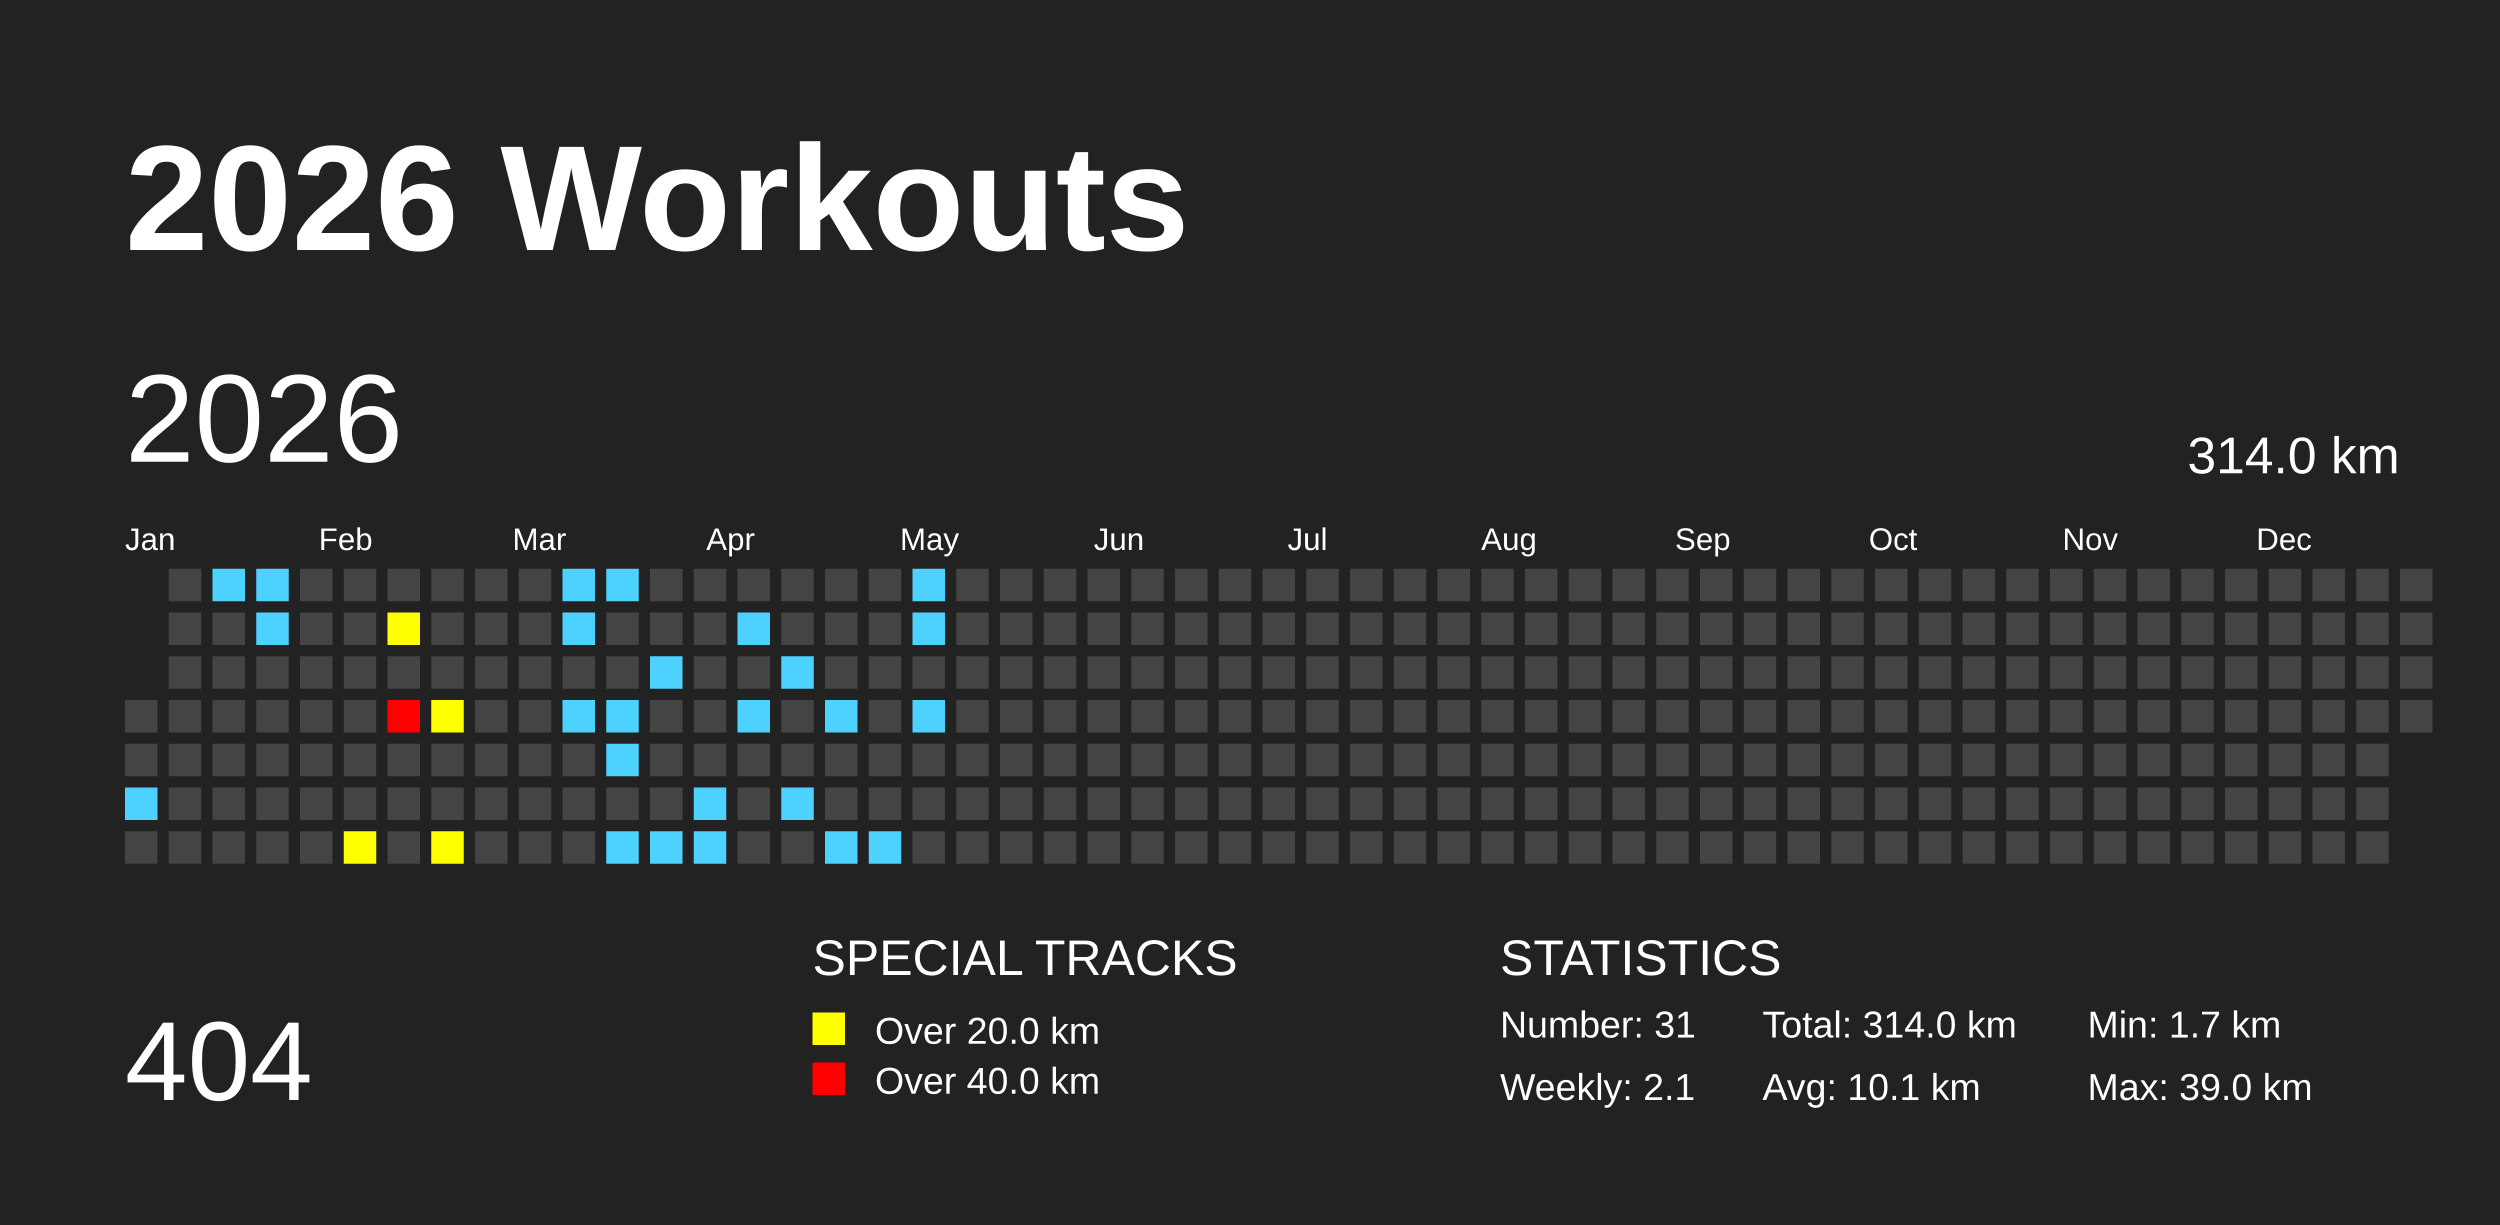
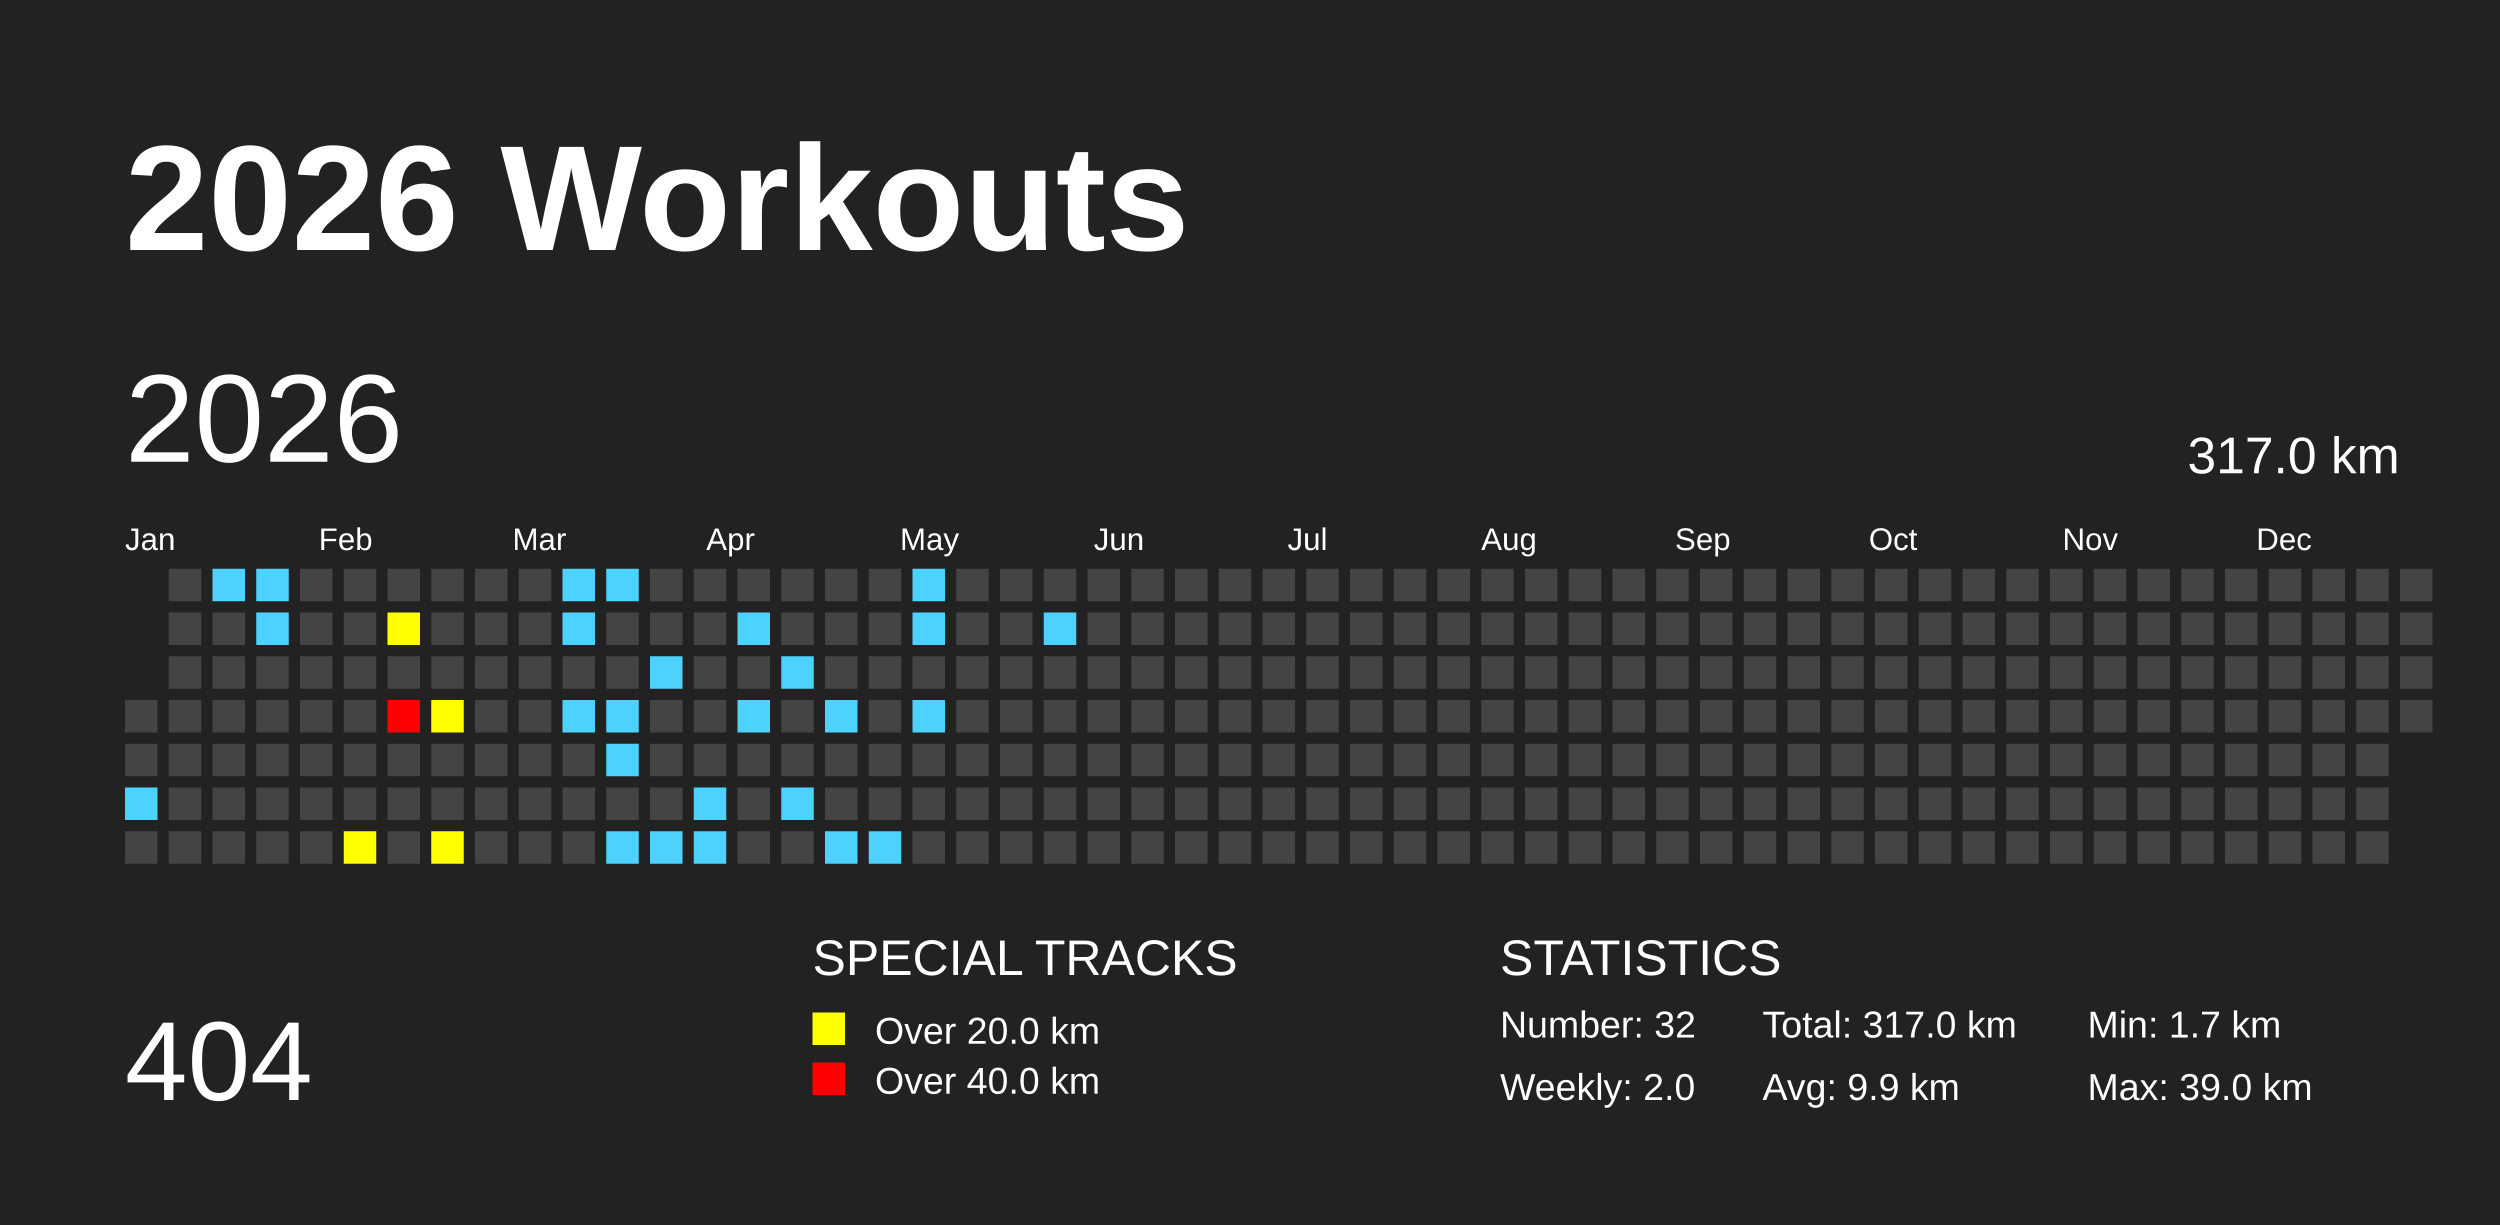
<svg xmlns="http://www.w3.org/2000/svg" baseProfile="full" height="98mm" version="1.1" viewBox="0,0,200,98" width="200mm">
  <defs />
  <rect fill="#222222" height="98" width="200" x="0" y="0" />
  <text fill="#FFFFFF" style="font-size:12px; font-family:Arial; font-weight:bold;" x="10" y="20">2026 Workouts</text>
  <text fill="#FFFFFF" style="font-size:9px; font-family:Arial" x="10" y="88">404</text>
  <text fill="#FFFFFF" style="font-size:4px; font-family:Arial" x="65" y="78">SPECIAL TRACKS</text>
  <rect fill="yellow" height="2.6" width="2.6" x="65" y="81" />
  <text fill="#FFFFFF" style="font-size:3px; font-family:Arial" x="70" y="83.5">Over 20.0 km</text>
  <rect fill="red" height="2.6" width="2.6" x="65" y="85" />
  <text fill="#FFFFFF" style="font-size:3px; font-family:Arial" x="70" y="87.5">Over 40.0 km</text>
  <text fill="#FFFFFF" style="font-size:4px; font-family:Arial" x="120" y="78">STATISTICS</text>
-   <text fill="#FFFFFF" style="font-size:3px; font-family:Arial" x="120" y="83">Number: 31</text>
-   <text fill="#FFFFFF" style="font-size:3px; font-family:Arial" x="120" y="88">Weekly: 2.1</text>
-   <text fill="#FFFFFF" style="font-size:3px; font-family:Arial" x="141" y="83">Total: 314.0 km</text>
-   <text fill="#FFFFFF" style="font-size:3px; font-family:Arial" x="141" y="88">Avg: 10.1 km</text>
+   <text fill="#FFFFFF" style="font-size:3px; font-family:Arial" x="120" y="83">Number: 32</text>
+   <text fill="#FFFFFF" style="font-size:3px; font-family:Arial" x="120" y="88">Weekly: 2.0</text>
+   <text fill="#FFFFFF" style="font-size:3px; font-family:Arial" x="141" y="83">Total: 317.0 km</text>
+   <text fill="#FFFFFF" style="font-size:3px; font-family:Arial" x="141" y="88">Avg: 9.9 km</text>
  <text fill="#FFFFFF" style="font-size:3px; font-family:Arial" x="167" y="83">Min: 1.7 km</text>
  <text fill="#FFFFFF" style="font-size:3px; font-family:Arial" x="167" y="88">Max: 39.0 km</text>
  <text dominant-baseline="hanging" fill="#FFFFFF" style="font-size:10.0px; font-family:Arial;" x="10" y="30">2026</text>
-   <text dominant-baseline="hanging" fill="#FFFFFF" style="font-size:4.125px; font-family:Arial;" x="175" y="35">314.0 km</text>
+   <text dominant-baseline="hanging" fill="#FFFFFF" style="font-size:4.125px; font-family:Arial;" x="175" y="35">317.0 km</text>
  <text fill="#FFFFFF" style="font-size:2.5px; font-family:Arial" x="10.0" y="44">Jan</text>
  <text fill="#FFFFFF" style="font-size:2.5px; font-family:Arial" x="25.5" y="44">Feb</text>
  <text fill="#FFFFFF" style="font-size:2.5px; font-family:Arial" x="41.0" y="44">Mar</text>
  <text fill="#FFFFFF" style="font-size:2.5px; font-family:Arial" x="56.5" y="44">Apr</text>
  <text fill="#FFFFFF" style="font-size:2.5px; font-family:Arial" x="72.0" y="44">May</text>
  <text fill="#FFFFFF" style="font-size:2.5px; font-family:Arial" x="87.5" y="44">Jun</text>
  <text fill="#FFFFFF" style="font-size:2.5px; font-family:Arial" x="103.0" y="44">Jul</text>
  <text fill="#FFFFFF" style="font-size:2.5px; font-family:Arial" x="118.5" y="44">Aug</text>
  <text fill="#FFFFFF" style="font-size:2.5px; font-family:Arial" x="134.0" y="44">Sep</text>
  <text fill="#FFFFFF" style="font-size:2.5px; font-family:Arial" x="149.5" y="44">Oct</text>
  <text fill="#FFFFFF" style="font-size:2.5px; font-family:Arial" x="165.0" y="44">Nov</text>
  <text fill="#FFFFFF" style="font-size:2.5px; font-family:Arial" x="180.5" y="44">Dec</text>
  <rect fill="#444444" height="2.6" width="2.6" x="10.0" y="56.0" />
  <rect fill="#444444" height="2.6" width="2.6" x="10.0" y="59.5" />
  <rect fill="#4DD2FF" height="2.6" width="2.6" x="10.0" y="63.0" />
  <rect fill="#444444" height="2.6" width="2.6" x="10.0" y="66.5" />
  <rect fill="#444444" height="2.6" width="2.6" x="13.5" y="45.5" />
  <rect fill="#444444" height="2.6" width="2.6" x="13.5" y="49.0" />
  <rect fill="#444444" height="2.6" width="2.6" x="13.5" y="52.5" />
  <rect fill="#444444" height="2.6" width="2.6" x="13.5" y="56.0" />
  <rect fill="#444444" height="2.6" width="2.6" x="13.5" y="59.5" />
  <rect fill="#444444" height="2.6" width="2.6" x="13.5" y="63.0" />
  <rect fill="#444444" height="2.6" width="2.6" x="13.5" y="66.5" />
  <rect fill="#4DD2FF" height="2.6" width="2.6" x="17.0" y="45.5" />
  <rect fill="#444444" height="2.6" width="2.6" x="17.0" y="49.0" />
  <rect fill="#444444" height="2.6" width="2.6" x="17.0" y="52.5" />
  <rect fill="#444444" height="2.6" width="2.6" x="17.0" y="56.0" />
  <rect fill="#444444" height="2.6" width="2.6" x="17.0" y="59.5" />
  <rect fill="#444444" height="2.6" width="2.6" x="17.0" y="63.0" />
  <rect fill="#444444" height="2.6" width="2.6" x="17.0" y="66.5" />
  <rect fill="#4DD2FF" height="2.6" width="2.6" x="20.5" y="45.5" />
  <rect fill="#4DD2FF" height="2.6" width="2.6" x="20.5" y="49.0" />
  <rect fill="#444444" height="2.6" width="2.6" x="20.5" y="52.5" />
  <rect fill="#444444" height="2.6" width="2.6" x="20.5" y="56.0" />
  <rect fill="#444444" height="2.6" width="2.6" x="20.5" y="59.5" />
  <rect fill="#444444" height="2.6" width="2.6" x="20.5" y="63.0" />
  <rect fill="#444444" height="2.6" width="2.6" x="20.5" y="66.5" />
  <rect fill="#444444" height="2.6" width="2.6" x="24.0" y="45.5" />
  <rect fill="#444444" height="2.6" width="2.6" x="24.0" y="49.0" />
  <rect fill="#444444" height="2.6" width="2.6" x="24.0" y="52.5" />
  <rect fill="#444444" height="2.6" width="2.6" x="24.0" y="56.0" />
  <rect fill="#444444" height="2.6" width="2.6" x="24.0" y="59.5" />
  <rect fill="#444444" height="2.6" width="2.6" x="24.0" y="63.0" />
  <rect fill="#444444" height="2.6" width="2.6" x="24.0" y="66.5" />
  <rect fill="#444444" height="2.6" width="2.6" x="27.5" y="45.5" />
  <rect fill="#444444" height="2.6" width="2.6" x="27.5" y="49.0" />
  <rect fill="#444444" height="2.6" width="2.6" x="27.5" y="52.5" />
  <rect fill="#444444" height="2.6" width="2.6" x="27.5" y="56.0" />
  <rect fill="#444444" height="2.6" width="2.6" x="27.5" y="59.5" />
  <rect fill="#444444" height="2.6" width="2.6" x="27.5" y="63.0" />
  <rect fill="yellow" height="2.6" width="2.6" x="27.5" y="66.5" />
  <rect fill="#444444" height="2.6" width="2.6" x="31.0" y="45.5" />
  <rect fill="yellow" height="2.6" width="2.6" x="31.0" y="49.0" />
  <rect fill="#444444" height="2.6" width="2.6" x="31.0" y="52.5" />
  <rect fill="red" height="2.6" width="2.6" x="31.0" y="56.0" />
  <rect fill="#444444" height="2.6" width="2.6" x="31.0" y="59.5" />
  <rect fill="#444444" height="2.6" width="2.6" x="31.0" y="63.0" />
  <rect fill="#444444" height="2.6" width="2.6" x="31.0" y="66.5" />
  <rect fill="#444444" height="2.6" width="2.6" x="34.5" y="45.5" />
  <rect fill="#444444" height="2.6" width="2.6" x="34.5" y="49.0" />
  <rect fill="#444444" height="2.6" width="2.6" x="34.5" y="52.5" />
  <rect fill="yellow" height="2.6" width="2.6" x="34.5" y="56.0" />
  <rect fill="#444444" height="2.6" width="2.6" x="34.5" y="59.5" />
  <rect fill="#444444" height="2.6" width="2.6" x="34.5" y="63.0" />
  <rect fill="yellow" height="2.6" width="2.6" x="34.5" y="66.5" />
  <rect fill="#444444" height="2.6" width="2.6" x="38.0" y="45.5" />
  <rect fill="#444444" height="2.6" width="2.6" x="38.0" y="49.0" />
  <rect fill="#444444" height="2.6" width="2.6" x="38.0" y="52.5" />
  <rect fill="#444444" height="2.6" width="2.6" x="38.0" y="56.0" />
  <rect fill="#444444" height="2.6" width="2.6" x="38.0" y="59.5" />
  <rect fill="#444444" height="2.6" width="2.6" x="38.0" y="63.0" />
  <rect fill="#444444" height="2.6" width="2.6" x="38.0" y="66.5" />
  <rect fill="#444444" height="2.6" width="2.6" x="41.5" y="45.5" />
  <rect fill="#444444" height="2.6" width="2.6" x="41.5" y="49.0" />
  <rect fill="#444444" height="2.6" width="2.6" x="41.5" y="52.5" />
  <rect fill="#444444" height="2.6" width="2.6" x="41.5" y="56.0" />
  <rect fill="#444444" height="2.6" width="2.6" x="41.5" y="59.5" />
  <rect fill="#444444" height="2.6" width="2.6" x="41.5" y="63.0" />
  <rect fill="#444444" height="2.6" width="2.6" x="41.5" y="66.5" />
  <rect fill="#4DD2FF" height="2.6" width="2.6" x="45.0" y="45.5" />
  <rect fill="#4DD2FF" height="2.6" width="2.6" x="45.0" y="49.0" />
  <rect fill="#444444" height="2.6" width="2.6" x="45.0" y="52.5" />
  <rect fill="#4DD2FF" height="2.6" width="2.6" x="45.0" y="56.0" />
  <rect fill="#444444" height="2.6" width="2.6" x="45.0" y="59.5" />
  <rect fill="#444444" height="2.6" width="2.6" x="45.0" y="63.0" />
  <rect fill="#444444" height="2.6" width="2.6" x="45.0" y="66.5" />
  <rect fill="#4DD2FF" height="2.6" width="2.6" x="48.5" y="45.5" />
  <rect fill="#444444" height="2.6" width="2.6" x="48.5" y="49.0" />
  <rect fill="#444444" height="2.6" width="2.6" x="48.5" y="52.5" />
  <rect fill="#4DD2FF" height="2.6" width="2.6" x="48.5" y="56.0" />
  <rect fill="#4DD2FF" height="2.6" width="2.6" x="48.5" y="59.5" />
  <rect fill="#444444" height="2.6" width="2.6" x="48.5" y="63.0" />
  <rect fill="#4DD2FF" height="2.6" width="2.6" x="48.5" y="66.5" />
  <rect fill="#444444" height="2.6" width="2.6" x="52.0" y="45.5" />
  <rect fill="#444444" height="2.6" width="2.6" x="52.0" y="49.0" />
  <rect fill="#4DD2FF" height="2.6" width="2.6" x="52.0" y="52.5" />
  <rect fill="#444444" height="2.6" width="2.6" x="52.0" y="56.0" />
  <rect fill="#444444" height="2.6" width="2.6" x="52.0" y="59.5" />
  <rect fill="#444444" height="2.6" width="2.6" x="52.0" y="63.0" />
  <rect fill="#4DD2FF" height="2.6" width="2.6" x="52.0" y="66.5" />
  <rect fill="#444444" height="2.6" width="2.6" x="55.5" y="45.5" />
  <rect fill="#444444" height="2.6" width="2.6" x="55.5" y="49.0" />
  <rect fill="#444444" height="2.6" width="2.6" x="55.5" y="52.5" />
  <rect fill="#444444" height="2.6" width="2.6" x="55.5" y="56.0" />
  <rect fill="#444444" height="2.6" width="2.6" x="55.5" y="59.5" />
  <rect fill="#4DD2FF" height="2.6" width="2.6" x="55.5" y="63.0" />
  <rect fill="#4DD2FF" height="2.6" width="2.6" x="55.5" y="66.5" />
  <rect fill="#444444" height="2.6" width="2.6" x="59.0" y="45.5" />
  <rect fill="#4DD2FF" height="2.6" width="2.6" x="59.0" y="49.0" />
  <rect fill="#444444" height="2.6" width="2.6" x="59.0" y="52.5" />
  <rect fill="#4DD2FF" height="2.6" width="2.6" x="59.0" y="56.0" />
  <rect fill="#444444" height="2.6" width="2.6" x="59.0" y="59.5" />
  <rect fill="#444444" height="2.6" width="2.6" x="59.0" y="63.0" />
  <rect fill="#444444" height="2.6" width="2.6" x="59.0" y="66.5" />
  <rect fill="#444444" height="2.6" width="2.6" x="62.5" y="45.5" />
  <rect fill="#444444" height="2.6" width="2.6" x="62.5" y="49.0" />
  <rect fill="#4DD2FF" height="2.6" width="2.6" x="62.5" y="52.5" />
  <rect fill="#444444" height="2.6" width="2.6" x="62.5" y="56.0" />
  <rect fill="#444444" height="2.6" width="2.6" x="62.5" y="59.5" />
  <rect fill="#4DD2FF" height="2.6" width="2.6" x="62.5" y="63.0" />
  <rect fill="#444444" height="2.6" width="2.6" x="62.5" y="66.5" />
  <rect fill="#444444" height="2.6" width="2.6" x="66.0" y="45.5" />
  <rect fill="#444444" height="2.6" width="2.6" x="66.0" y="49.0" />
  <rect fill="#444444" height="2.6" width="2.6" x="66.0" y="52.5" />
  <rect fill="#4DD2FF" height="2.6" width="2.6" x="66.0" y="56.0" />
  <rect fill="#444444" height="2.6" width="2.6" x="66.0" y="59.5" />
  <rect fill="#444444" height="2.6" width="2.6" x="66.0" y="63.0" />
  <rect fill="#4DD2FF" height="2.6" width="2.6" x="66.0" y="66.5" />
  <rect fill="#444444" height="2.6" width="2.6" x="69.5" y="45.5" />
  <rect fill="#444444" height="2.6" width="2.6" x="69.5" y="49.0" />
  <rect fill="#444444" height="2.6" width="2.6" x="69.5" y="52.5" />
  <rect fill="#444444" height="2.6" width="2.6" x="69.5" y="56.0" />
  <rect fill="#444444" height="2.6" width="2.6" x="69.5" y="59.5" />
  <rect fill="#444444" height="2.6" width="2.6" x="69.5" y="63.0" />
  <rect fill="#4DD2FF" height="2.6" width="2.6" x="69.5" y="66.5" />
  <rect fill="#4DD2FF" height="2.6" width="2.6" x="73.0" y="45.5" />
  <rect fill="#4DD2FF" height="2.6" width="2.6" x="73.0" y="49.0" />
  <rect fill="#444444" height="2.6" width="2.6" x="73.0" y="52.5" />
  <rect fill="#4DD2FF" height="2.6" width="2.6" x="73.0" y="56.0" />
  <rect fill="#444444" height="2.6" width="2.6" x="73.0" y="59.5" />
  <rect fill="#444444" height="2.6" width="2.6" x="73.0" y="63.0" />
  <rect fill="#444444" height="2.6" width="2.6" x="73.0" y="66.5" />
  <rect fill="#444444" height="2.6" width="2.6" x="76.5" y="45.5" />
  <rect fill="#444444" height="2.6" width="2.6" x="76.5" y="49.0" />
  <rect fill="#444444" height="2.6" width="2.6" x="76.5" y="52.5" />
  <rect fill="#444444" height="2.6" width="2.6" x="76.5" y="56.0" />
  <rect fill="#444444" height="2.6" width="2.6" x="76.5" y="59.5" />
  <rect fill="#444444" height="2.6" width="2.6" x="76.5" y="63.0" />
  <rect fill="#444444" height="2.6" width="2.6" x="76.5" y="66.5" />
  <rect fill="#444444" height="2.6" width="2.6" x="80.0" y="45.5" />
  <rect fill="#444444" height="2.6" width="2.6" x="80.0" y="49.0" />
  <rect fill="#444444" height="2.6" width="2.6" x="80.0" y="52.5" />
  <rect fill="#444444" height="2.6" width="2.6" x="80.0" y="56.0" />
  <rect fill="#444444" height="2.6" width="2.6" x="80.0" y="59.5" />
  <rect fill="#444444" height="2.6" width="2.6" x="80.0" y="63.0" />
  <rect fill="#444444" height="2.6" width="2.6" x="80.0" y="66.5" />
  <rect fill="#444444" height="2.6" width="2.6" x="83.5" y="45.5" />
-   <rect fill="#444444" height="2.6" width="2.6" x="83.5" y="49.0" />
+   <rect fill="#4DD2FF" height="2.6" width="2.6" x="83.5" y="49.0" />
  <rect fill="#444444" height="2.6" width="2.6" x="83.5" y="52.5" />
  <rect fill="#444444" height="2.6" width="2.6" x="83.5" y="56.0" />
  <rect fill="#444444" height="2.6" width="2.6" x="83.5" y="59.5" />
  <rect fill="#444444" height="2.6" width="2.6" x="83.5" y="63.0" />
  <rect fill="#444444" height="2.6" width="2.6" x="83.5" y="66.5" />
  <rect fill="#444444" height="2.6" width="2.6" x="87.0" y="45.5" />
  <rect fill="#444444" height="2.6" width="2.6" x="87.0" y="49.0" />
  <rect fill="#444444" height="2.6" width="2.6" x="87.0" y="52.5" />
  <rect fill="#444444" height="2.6" width="2.6" x="87.0" y="56.0" />
  <rect fill="#444444" height="2.6" width="2.6" x="87.0" y="59.5" />
  <rect fill="#444444" height="2.6" width="2.6" x="87.0" y="63.0" />
  <rect fill="#444444" height="2.6" width="2.6" x="87.0" y="66.5" />
  <rect fill="#444444" height="2.6" width="2.6" x="90.5" y="45.5" />
  <rect fill="#444444" height="2.6" width="2.6" x="90.5" y="49.0" />
  <rect fill="#444444" height="2.6" width="2.6" x="90.5" y="52.5" />
  <rect fill="#444444" height="2.6" width="2.6" x="90.5" y="56.0" />
  <rect fill="#444444" height="2.6" width="2.6" x="90.5" y="59.5" />
  <rect fill="#444444" height="2.6" width="2.6" x="90.5" y="63.0" />
  <rect fill="#444444" height="2.6" width="2.6" x="90.5" y="66.5" />
  <rect fill="#444444" height="2.6" width="2.6" x="94.0" y="45.5" />
  <rect fill="#444444" height="2.6" width="2.6" x="94.0" y="49.0" />
  <rect fill="#444444" height="2.6" width="2.6" x="94.0" y="52.5" />
  <rect fill="#444444" height="2.6" width="2.6" x="94.0" y="56.0" />
  <rect fill="#444444" height="2.6" width="2.6" x="94.0" y="59.5" />
  <rect fill="#444444" height="2.6" width="2.6" x="94.0" y="63.0" />
  <rect fill="#444444" height="2.6" width="2.6" x="94.0" y="66.5" />
  <rect fill="#444444" height="2.6" width="2.6" x="97.5" y="45.5" />
  <rect fill="#444444" height="2.6" width="2.6" x="97.5" y="49.0" />
  <rect fill="#444444" height="2.6" width="2.6" x="97.5" y="52.5" />
  <rect fill="#444444" height="2.6" width="2.6" x="97.5" y="56.0" />
  <rect fill="#444444" height="2.6" width="2.6" x="97.5" y="59.5" />
  <rect fill="#444444" height="2.6" width="2.6" x="97.5" y="63.0" />
  <rect fill="#444444" height="2.6" width="2.6" x="97.5" y="66.5" />
  <rect fill="#444444" height="2.6" width="2.6" x="101.0" y="45.5" />
  <rect fill="#444444" height="2.6" width="2.6" x="101.0" y="49.0" />
  <rect fill="#444444" height="2.6" width="2.6" x="101.0" y="52.5" />
  <rect fill="#444444" height="2.6" width="2.6" x="101.0" y="56.0" />
  <rect fill="#444444" height="2.6" width="2.6" x="101.0" y="59.5" />
  <rect fill="#444444" height="2.6" width="2.6" x="101.0" y="63.0" />
  <rect fill="#444444" height="2.6" width="2.6" x="101.0" y="66.5" />
  <rect fill="#444444" height="2.6" width="2.6" x="104.5" y="45.5" />
  <rect fill="#444444" height="2.6" width="2.6" x="104.5" y="49.0" />
  <rect fill="#444444" height="2.6" width="2.6" x="104.5" y="52.5" />
  <rect fill="#444444" height="2.6" width="2.6" x="104.5" y="56.0" />
  <rect fill="#444444" height="2.6" width="2.6" x="104.5" y="59.5" />
  <rect fill="#444444" height="2.6" width="2.6" x="104.5" y="63.0" />
  <rect fill="#444444" height="2.6" width="2.6" x="104.5" y="66.5" />
  <rect fill="#444444" height="2.6" width="2.6" x="108.0" y="45.5" />
  <rect fill="#444444" height="2.6" width="2.6" x="108.0" y="49.0" />
  <rect fill="#444444" height="2.6" width="2.6" x="108.0" y="52.5" />
  <rect fill="#444444" height="2.6" width="2.6" x="108.0" y="56.0" />
  <rect fill="#444444" height="2.6" width="2.6" x="108.0" y="59.5" />
  <rect fill="#444444" height="2.6" width="2.6" x="108.0" y="63.0" />
  <rect fill="#444444" height="2.6" width="2.6" x="108.0" y="66.5" />
  <rect fill="#444444" height="2.6" width="2.6" x="111.5" y="45.5" />
  <rect fill="#444444" height="2.6" width="2.6" x="111.5" y="49.0" />
  <rect fill="#444444" height="2.6" width="2.6" x="111.5" y="52.5" />
  <rect fill="#444444" height="2.6" width="2.6" x="111.5" y="56.0" />
  <rect fill="#444444" height="2.6" width="2.6" x="111.5" y="59.5" />
  <rect fill="#444444" height="2.6" width="2.6" x="111.5" y="63.0" />
  <rect fill="#444444" height="2.6" width="2.6" x="111.5" y="66.5" />
  <rect fill="#444444" height="2.6" width="2.6" x="115.0" y="45.5" />
  <rect fill="#444444" height="2.6" width="2.6" x="115.0" y="49.0" />
  <rect fill="#444444" height="2.6" width="2.6" x="115.0" y="52.5" />
  <rect fill="#444444" height="2.6" width="2.6" x="115.0" y="56.0" />
  <rect fill="#444444" height="2.6" width="2.6" x="115.0" y="59.5" />
  <rect fill="#444444" height="2.6" width="2.6" x="115.0" y="63.0" />
  <rect fill="#444444" height="2.6" width="2.6" x="115.0" y="66.5" />
  <rect fill="#444444" height="2.6" width="2.6" x="118.5" y="45.5" />
  <rect fill="#444444" height="2.6" width="2.6" x="118.5" y="49.0" />
  <rect fill="#444444" height="2.6" width="2.6" x="118.5" y="52.5" />
  <rect fill="#444444" height="2.6" width="2.6" x="118.5" y="56.0" />
  <rect fill="#444444" height="2.6" width="2.6" x="118.5" y="59.5" />
  <rect fill="#444444" height="2.6" width="2.6" x="118.5" y="63.0" />
  <rect fill="#444444" height="2.6" width="2.6" x="118.5" y="66.5" />
  <rect fill="#444444" height="2.6" width="2.6" x="122.0" y="45.5" />
  <rect fill="#444444" height="2.6" width="2.6" x="122.0" y="49.0" />
  <rect fill="#444444" height="2.6" width="2.6" x="122.0" y="52.5" />
  <rect fill="#444444" height="2.6" width="2.6" x="122.0" y="56.0" />
  <rect fill="#444444" height="2.6" width="2.6" x="122.0" y="59.5" />
  <rect fill="#444444" height="2.6" width="2.6" x="122.0" y="63.0" />
  <rect fill="#444444" height="2.6" width="2.6" x="122.0" y="66.5" />
  <rect fill="#444444" height="2.6" width="2.6" x="125.5" y="45.5" />
  <rect fill="#444444" height="2.6" width="2.6" x="125.5" y="49.0" />
  <rect fill="#444444" height="2.6" width="2.6" x="125.5" y="52.5" />
  <rect fill="#444444" height="2.6" width="2.6" x="125.5" y="56.0" />
  <rect fill="#444444" height="2.6" width="2.6" x="125.5" y="59.5" />
  <rect fill="#444444" height="2.6" width="2.6" x="125.5" y="63.0" />
  <rect fill="#444444" height="2.6" width="2.6" x="125.5" y="66.5" />
  <rect fill="#444444" height="2.6" width="2.6" x="129.0" y="45.5" />
  <rect fill="#444444" height="2.6" width="2.6" x="129.0" y="49.0" />
  <rect fill="#444444" height="2.6" width="2.6" x="129.0" y="52.5" />
  <rect fill="#444444" height="2.6" width="2.6" x="129.0" y="56.0" />
  <rect fill="#444444" height="2.6" width="2.6" x="129.0" y="59.5" />
  <rect fill="#444444" height="2.6" width="2.6" x="129.0" y="63.0" />
  <rect fill="#444444" height="2.6" width="2.6" x="129.0" y="66.5" />
  <rect fill="#444444" height="2.6" width="2.6" x="132.5" y="45.5" />
  <rect fill="#444444" height="2.6" width="2.6" x="132.5" y="49.0" />
  <rect fill="#444444" height="2.6" width="2.6" x="132.5" y="52.5" />
  <rect fill="#444444" height="2.6" width="2.6" x="132.5" y="56.0" />
  <rect fill="#444444" height="2.6" width="2.6" x="132.5" y="59.5" />
  <rect fill="#444444" height="2.6" width="2.6" x="132.5" y="63.0" />
  <rect fill="#444444" height="2.6" width="2.6" x="132.5" y="66.5" />
  <rect fill="#444444" height="2.6" width="2.6" x="136.0" y="45.5" />
  <rect fill="#444444" height="2.6" width="2.6" x="136.0" y="49.0" />
  <rect fill="#444444" height="2.6" width="2.6" x="136.0" y="52.5" />
  <rect fill="#444444" height="2.6" width="2.6" x="136.0" y="56.0" />
  <rect fill="#444444" height="2.6" width="2.6" x="136.0" y="59.5" />
  <rect fill="#444444" height="2.6" width="2.6" x="136.0" y="63.0" />
  <rect fill="#444444" height="2.6" width="2.6" x="136.0" y="66.5" />
  <rect fill="#444444" height="2.6" width="2.6" x="139.5" y="45.5" />
  <rect fill="#444444" height="2.6" width="2.6" x="139.5" y="49.0" />
  <rect fill="#444444" height="2.6" width="2.6" x="139.5" y="52.5" />
  <rect fill="#444444" height="2.6" width="2.6" x="139.5" y="56.0" />
  <rect fill="#444444" height="2.6" width="2.6" x="139.5" y="59.5" />
  <rect fill="#444444" height="2.6" width="2.6" x="139.5" y="63.0" />
  <rect fill="#444444" height="2.6" width="2.6" x="139.5" y="66.5" />
  <rect fill="#444444" height="2.6" width="2.6" x="143.0" y="45.5" />
  <rect fill="#444444" height="2.6" width="2.6" x="143.0" y="49.0" />
  <rect fill="#444444" height="2.6" width="2.6" x="143.0" y="52.5" />
  <rect fill="#444444" height="2.6" width="2.6" x="143.0" y="56.0" />
  <rect fill="#444444" height="2.6" width="2.6" x="143.0" y="59.5" />
  <rect fill="#444444" height="2.6" width="2.6" x="143.0" y="63.0" />
  <rect fill="#444444" height="2.6" width="2.6" x="143.0" y="66.5" />
  <rect fill="#444444" height="2.6" width="2.6" x="146.5" y="45.5" />
  <rect fill="#444444" height="2.6" width="2.6" x="146.5" y="49.0" />
  <rect fill="#444444" height="2.6" width="2.6" x="146.5" y="52.5" />
  <rect fill="#444444" height="2.6" width="2.6" x="146.5" y="56.0" />
  <rect fill="#444444" height="2.6" width="2.6" x="146.5" y="59.5" />
  <rect fill="#444444" height="2.6" width="2.6" x="146.5" y="63.0" />
  <rect fill="#444444" height="2.6" width="2.6" x="146.5" y="66.5" />
  <rect fill="#444444" height="2.6" width="2.6" x="150.0" y="45.5" />
  <rect fill="#444444" height="2.6" width="2.6" x="150.0" y="49.0" />
  <rect fill="#444444" height="2.6" width="2.6" x="150.0" y="52.5" />
  <rect fill="#444444" height="2.6" width="2.6" x="150.0" y="56.0" />
  <rect fill="#444444" height="2.6" width="2.6" x="150.0" y="59.5" />
  <rect fill="#444444" height="2.6" width="2.6" x="150.0" y="63.0" />
  <rect fill="#444444" height="2.6" width="2.6" x="150.0" y="66.5" />
  <rect fill="#444444" height="2.6" width="2.6" x="153.5" y="45.5" />
  <rect fill="#444444" height="2.6" width="2.6" x="153.5" y="49.0" />
  <rect fill="#444444" height="2.6" width="2.6" x="153.5" y="52.5" />
  <rect fill="#444444" height="2.6" width="2.6" x="153.5" y="56.0" />
  <rect fill="#444444" height="2.6" width="2.6" x="153.5" y="59.5" />
  <rect fill="#444444" height="2.6" width="2.6" x="153.5" y="63.0" />
  <rect fill="#444444" height="2.6" width="2.6" x="153.5" y="66.5" />
  <rect fill="#444444" height="2.6" width="2.6" x="157.0" y="45.5" />
  <rect fill="#444444" height="2.6" width="2.6" x="157.0" y="49.0" />
  <rect fill="#444444" height="2.6" width="2.6" x="157.0" y="52.5" />
  <rect fill="#444444" height="2.6" width="2.6" x="157.0" y="56.0" />
  <rect fill="#444444" height="2.6" width="2.6" x="157.0" y="59.5" />
  <rect fill="#444444" height="2.6" width="2.6" x="157.0" y="63.0" />
  <rect fill="#444444" height="2.6" width="2.6" x="157.0" y="66.5" />
  <rect fill="#444444" height="2.6" width="2.6" x="160.5" y="45.5" />
  <rect fill="#444444" height="2.6" width="2.6" x="160.5" y="49.0" />
  <rect fill="#444444" height="2.6" width="2.6" x="160.5" y="52.5" />
  <rect fill="#444444" height="2.6" width="2.6" x="160.5" y="56.0" />
  <rect fill="#444444" height="2.6" width="2.6" x="160.5" y="59.5" />
  <rect fill="#444444" height="2.6" width="2.6" x="160.5" y="63.0" />
  <rect fill="#444444" height="2.6" width="2.6" x="160.5" y="66.5" />
  <rect fill="#444444" height="2.6" width="2.6" x="164.0" y="45.5" />
  <rect fill="#444444" height="2.6" width="2.6" x="164.0" y="49.0" />
  <rect fill="#444444" height="2.6" width="2.6" x="164.0" y="52.5" />
  <rect fill="#444444" height="2.6" width="2.6" x="164.0" y="56.0" />
  <rect fill="#444444" height="2.6" width="2.6" x="164.0" y="59.5" />
  <rect fill="#444444" height="2.6" width="2.6" x="164.0" y="63.0" />
  <rect fill="#444444" height="2.6" width="2.6" x="164.0" y="66.5" />
  <rect fill="#444444" height="2.6" width="2.6" x="167.5" y="45.5" />
  <rect fill="#444444" height="2.6" width="2.6" x="167.5" y="49.0" />
  <rect fill="#444444" height="2.6" width="2.6" x="167.5" y="52.5" />
  <rect fill="#444444" height="2.6" width="2.6" x="167.5" y="56.0" />
  <rect fill="#444444" height="2.6" width="2.6" x="167.5" y="59.5" />
  <rect fill="#444444" height="2.6" width="2.6" x="167.5" y="63.0" />
  <rect fill="#444444" height="2.6" width="2.6" x="167.5" y="66.5" />
  <rect fill="#444444" height="2.6" width="2.6" x="171.0" y="45.5" />
  <rect fill="#444444" height="2.6" width="2.6" x="171.0" y="49.0" />
  <rect fill="#444444" height="2.6" width="2.6" x="171.0" y="52.5" />
  <rect fill="#444444" height="2.6" width="2.6" x="171.0" y="56.0" />
  <rect fill="#444444" height="2.6" width="2.6" x="171.0" y="59.5" />
  <rect fill="#444444" height="2.6" width="2.6" x="171.0" y="63.0" />
  <rect fill="#444444" height="2.6" width="2.6" x="171.0" y="66.5" />
  <rect fill="#444444" height="2.6" width="2.6" x="174.5" y="45.5" />
  <rect fill="#444444" height="2.6" width="2.6" x="174.5" y="49.0" />
  <rect fill="#444444" height="2.6" width="2.6" x="174.5" y="52.5" />
  <rect fill="#444444" height="2.6" width="2.6" x="174.5" y="56.0" />
  <rect fill="#444444" height="2.6" width="2.6" x="174.5" y="59.5" />
  <rect fill="#444444" height="2.6" width="2.6" x="174.5" y="63.0" />
  <rect fill="#444444" height="2.6" width="2.6" x="174.5" y="66.5" />
  <rect fill="#444444" height="2.6" width="2.6" x="178.0" y="45.5" />
  <rect fill="#444444" height="2.6" width="2.6" x="178.0" y="49.0" />
  <rect fill="#444444" height="2.6" width="2.6" x="178.0" y="52.5" />
  <rect fill="#444444" height="2.6" width="2.6" x="178.0" y="56.0" />
  <rect fill="#444444" height="2.6" width="2.6" x="178.0" y="59.5" />
  <rect fill="#444444" height="2.6" width="2.6" x="178.0" y="63.0" />
  <rect fill="#444444" height="2.6" width="2.6" x="178.0" y="66.5" />
  <rect fill="#444444" height="2.6" width="2.6" x="181.5" y="45.5" />
  <rect fill="#444444" height="2.6" width="2.6" x="181.5" y="49.0" />
  <rect fill="#444444" height="2.6" width="2.6" x="181.5" y="52.5" />
  <rect fill="#444444" height="2.6" width="2.6" x="181.5" y="56.0" />
  <rect fill="#444444" height="2.6" width="2.6" x="181.5" y="59.5" />
  <rect fill="#444444" height="2.6" width="2.6" x="181.5" y="63.0" />
  <rect fill="#444444" height="2.6" width="2.6" x="181.5" y="66.5" />
  <rect fill="#444444" height="2.6" width="2.6" x="185.0" y="45.5" />
  <rect fill="#444444" height="2.6" width="2.6" x="185.0" y="49.0" />
  <rect fill="#444444" height="2.6" width="2.6" x="185.0" y="52.5" />
  <rect fill="#444444" height="2.6" width="2.6" x="185.0" y="56.0" />
  <rect fill="#444444" height="2.6" width="2.6" x="185.0" y="59.5" />
  <rect fill="#444444" height="2.6" width="2.6" x="185.0" y="63.0" />
  <rect fill="#444444" height="2.6" width="2.6" x="185.0" y="66.5" />
  <rect fill="#444444" height="2.6" width="2.6" x="188.5" y="45.5" />
  <rect fill="#444444" height="2.6" width="2.6" x="188.5" y="49.0" />
  <rect fill="#444444" height="2.6" width="2.6" x="188.5" y="52.5" />
  <rect fill="#444444" height="2.6" width="2.6" x="188.5" y="56.0" />
  <rect fill="#444444" height="2.6" width="2.6" x="188.5" y="59.5" />
  <rect fill="#444444" height="2.6" width="2.6" x="188.5" y="63.0" />
  <rect fill="#444444" height="2.6" width="2.6" x="188.5" y="66.5" />
  <rect fill="#444444" height="2.6" width="2.6" x="192.0" y="45.5" />
  <rect fill="#444444" height="2.6" width="2.6" x="192.0" y="49.0" />
  <rect fill="#444444" height="2.6" width="2.6" x="192.0" y="52.5" />
  <rect fill="#444444" height="2.6" width="2.6" x="192.0" y="56.0" />
</svg>
